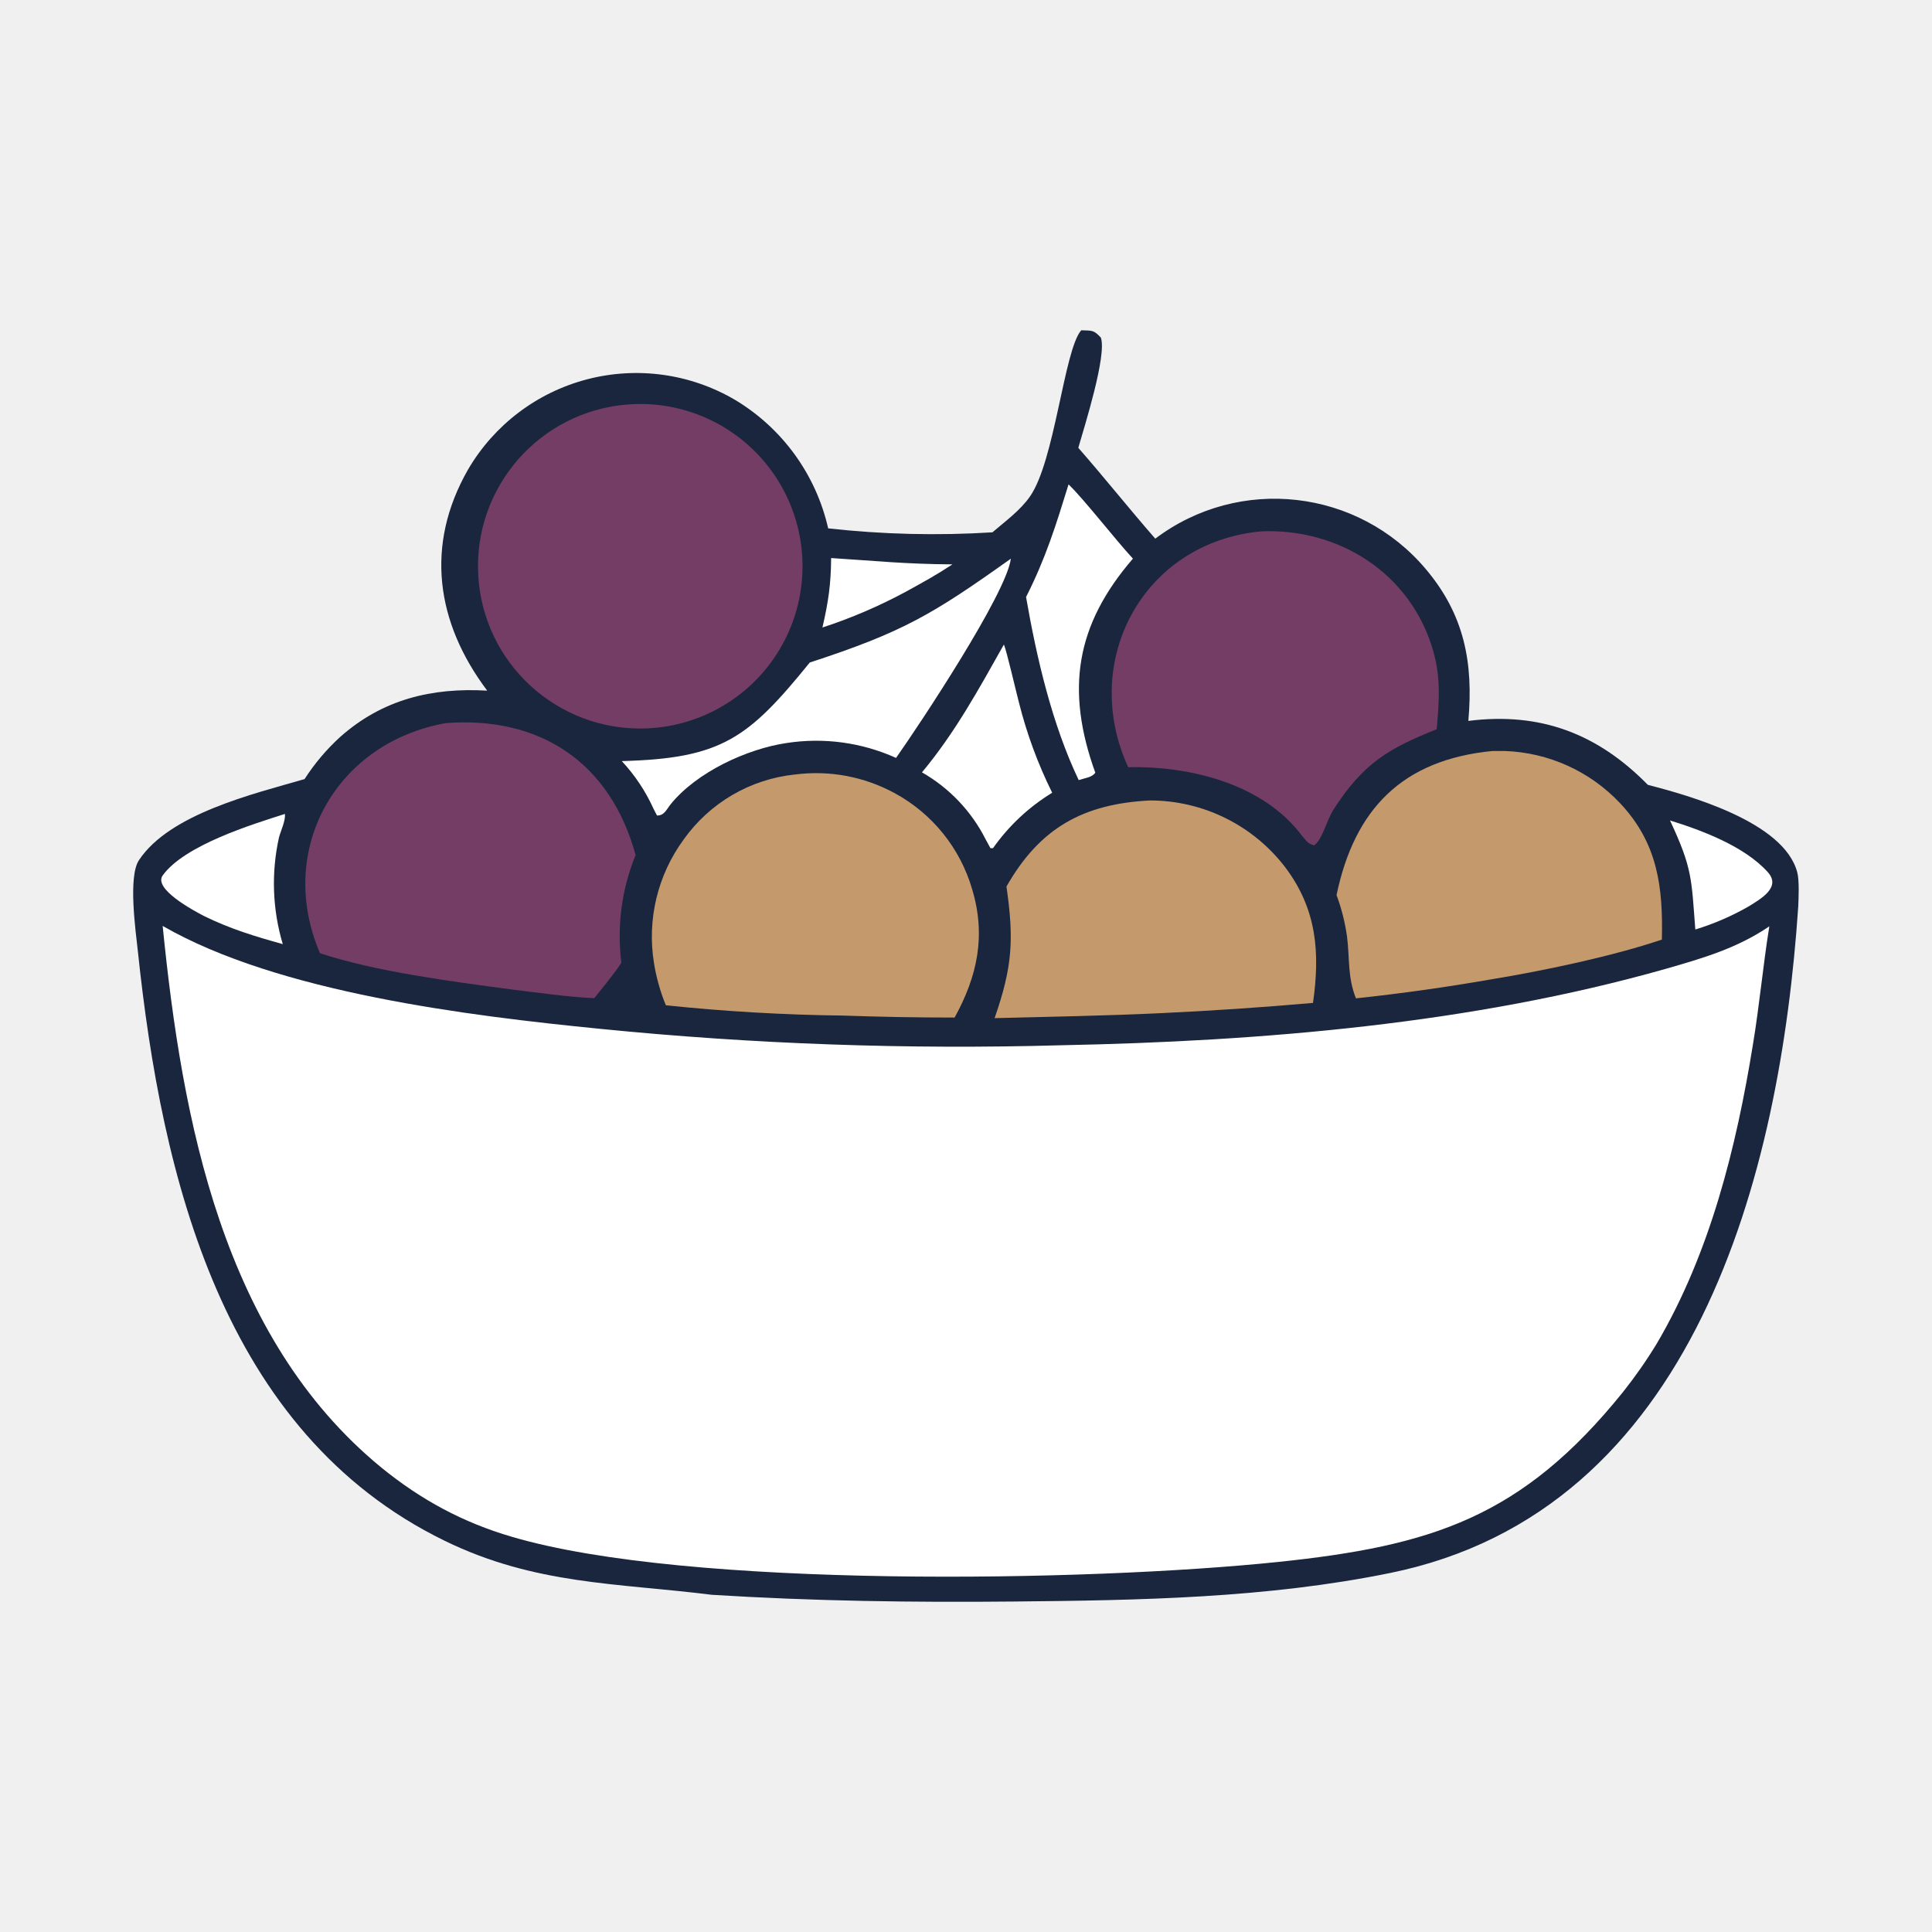
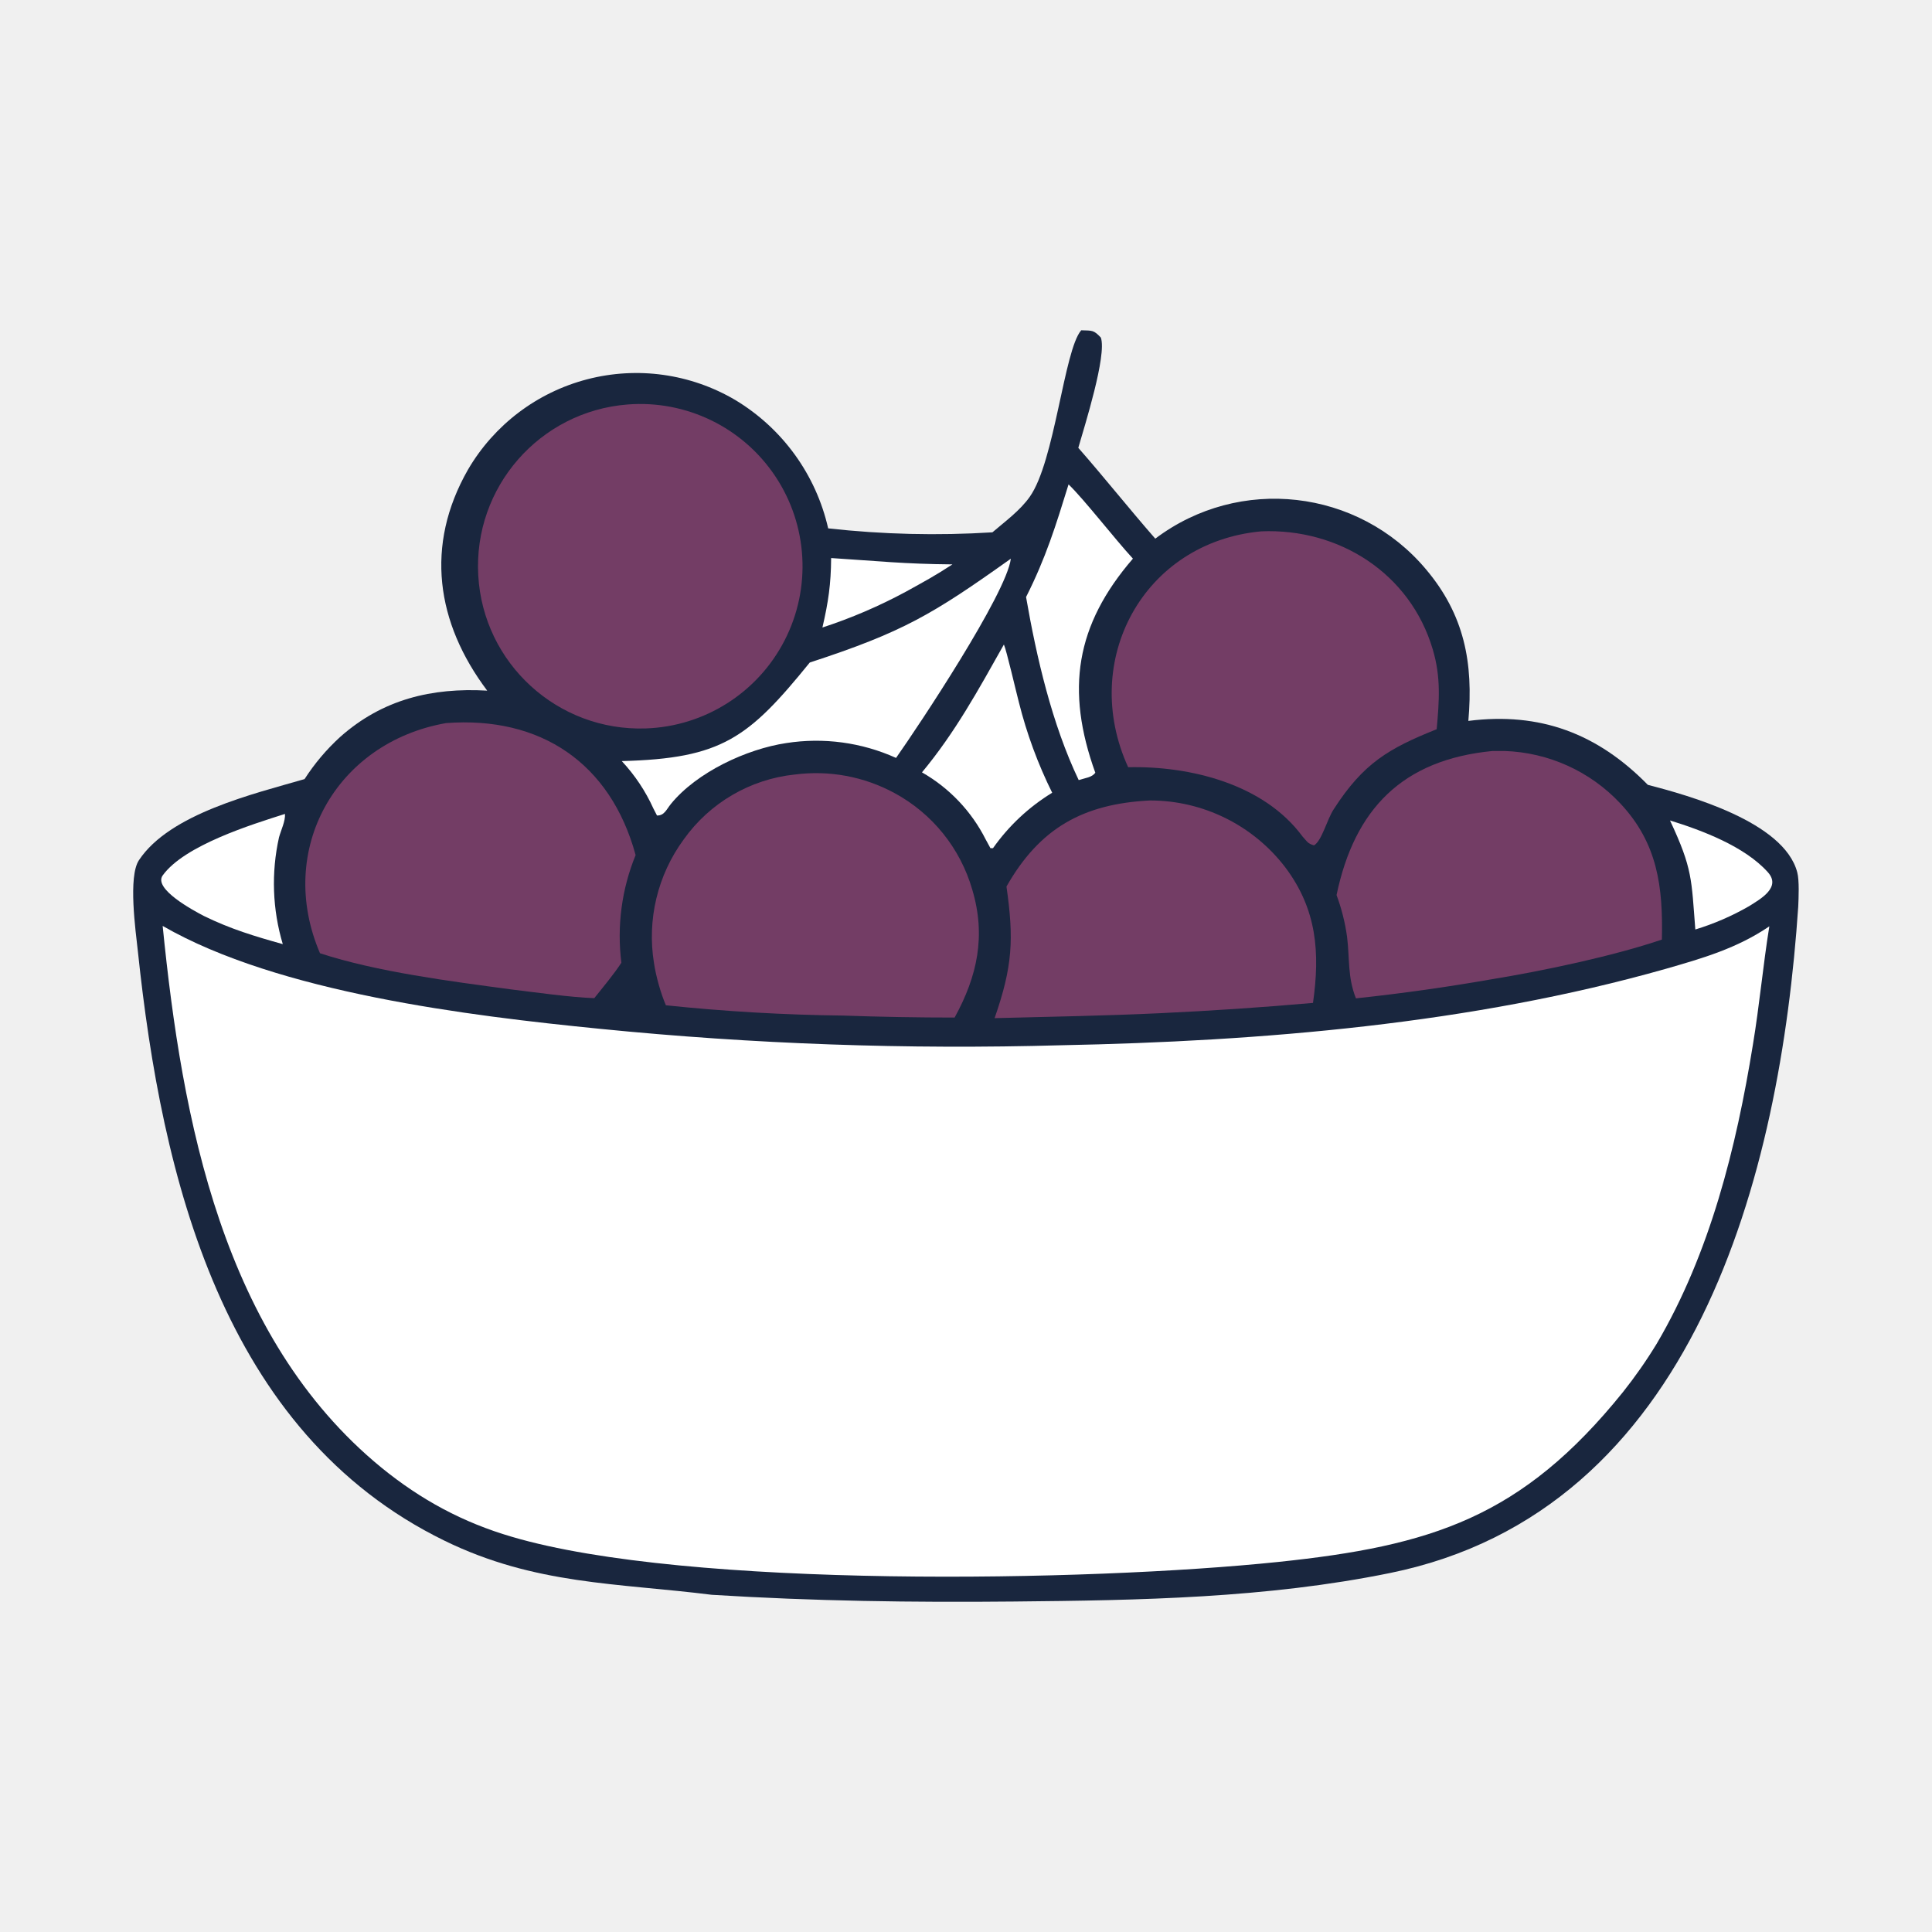
<svg xmlns="http://www.w3.org/2000/svg" width="512" height="512" viewBox="523.1 525.9 976.3 976.3">
  <path fill="#19263E" d="M1069.4 692.8c5.8.2 6.3-.2 10 3.7 3.1 8.9-8.2 44.6-11.4 55.7 12.9 14.7 25.7 30.8 38.9 45.9a100 100 0 0 1 136.8 15.5c19.4 23 24 47.3 21.4 76.6 36.3-4.6 65.3 6.4 90.7 32.3 20.4 5.3 68.8 18.6 75.5 44.2 1.1 4 .7 13 .5 17.4-9.1 135.1-52 305.3-206.3 336.7-62.3 12.7-126.3 13.8-190 14.4-51.2.5-101.3-.2-152.7-3.4-47.9-6-89.3-5-135-27.3-112.4-54.8-143-184-155-297.6-1.2-10.9-5-38 .5-46.3 15.6-23.6 58.3-33.6 83.7-41q7.6-11.8 18-21.3c21.4-19 46.3-25 74.3-23.4-25.8-34.3-31.6-73.4-9.7-111.7a98.5 98.5 0 0 1 135-35.2 102 102 0 0 1 47 64.9 479 479 0 0 0 83 2c6.3-5.4 14-11 18.9-18 12.6-17.8 17.3-74 25.9-84" />
  <path fill="#FFF" d="M605.3 993.8c58.5 33.7 154.6 45.4 221 52q116.2 11.6 233 8.3c101.2-2 207.5-10.8 305.5-38.6 18.8-5.4 36.1-10.4 52.4-21.5-3.2 19.8-5 40-8.3 59.8-8.4 52-21.7 105.4-48.6 151.1a240 240 0 0 1-17.1 24.5c-51.1 63.4-96.8 77.7-174.2 85.8-96 10-298.5 13.5-387.2-12.7-24.7-7.2-46-18.7-66-35-80.3-65.8-100.7-175.7-110.5-273.7" />
  <path fill="#733D65" d="M840.2 730.3a82 82 0 1 1 9.2 163.7 82 82 0 0 1-9.2-163.7m-91.7 161c47.7-3.6 83.1 20.1 95.8 66.7a108 108 0 0 0-7.2 54.4c-3.7 5.7-9.3 12.4-13.7 17.9-11.9-.4-30.3-3-42.6-4.5-29.8-4-67.4-8.8-96-18.2-22.4-52.2 8-106.5 63.7-116.3m412-96.9c39.3-1.6 75.2 21.2 86.6 59.6 4.2 14 3.3 26 2 40.4-24.2 9.7-37 17.1-52 40.4-3.4 5.1-6 16-10 18.3-3.3-1-3.3-1.8-5.8-4.5-19.6-26.6-56.9-35.7-88.1-35-24.6-53.7 7.5-113.7 67.3-119.2" />
-   <path fill="#C49A6C" d="M924.7 917.3a83 83 0 0 1 50.5 9.4 81 81 0 0 1 39.2 48.7c7 23.4 2.6 43.8-8.9 64.7q-28 0-56.3-1a967 967 0 0 1-89.6-5.2c-2.6-6-5-14.6-6-21.2a83 83 0 0 1 15-62.6 79 79 0 0 1 56-32.8m352.7-11.9h6.2a84 84 0 0 1 58.3 26.4c19.1 20.3 21.7 42.5 21.1 68.9-24.8 8.4-60 15.8-85.7 20q-34.2 6-68.9 9.7c-4.3-10.8-3.1-19.9-4.5-31.2a100 100 0 0 0-5.3-21c9.1-43.6 33.4-68.4 78.8-72.8m-173 25a86 86 0 0 1 68.3 33.8c16 21.3 17.6 43.1 14 68.5q-38.6 3.4-77.3 5.2c-27.6 1.3-56 1.8-83.6 2.5 9.1-26.1 9.8-39.9 6-66.5 16.8-29.6 38.8-41.8 72.5-43.5" />
+   <path fill="#733D65" d="M924.7 917.3a83 83 0 0 1 50.5 9.4 81 81 0 0 1 39.2 48.7c7 23.4 2.6 43.8-8.9 64.7q-28 0-56.3-1a967 967 0 0 1-89.6-5.2c-2.6-6-5-14.6-6-21.2a83 83 0 0 1 15-62.6 79 79 0 0 1 56-32.8m352.7-11.9h6.2a84 84 0 0 1 58.3 26.4c19.1 20.3 21.7 42.5 21.1 68.9-24.8 8.4-60 15.8-85.7 20q-34.2 6-68.9 9.7c-4.3-10.8-3.1-19.9-4.5-31.2a100 100 0 0 0-5.3-21c9.1-43.6 33.4-68.4 78.8-72.8m-173 25a86 86 0 0 1 68.3 33.8c16 21.3 17.6 43.1 14 68.5q-38.6 3.4-77.3 5.2c-27.6 1.3-56 1.8-83.6 2.5 9.1-26.1 9.8-39.9 6-66.5 16.8-29.6 38.8-41.8 72.5-43.5" />
  <path fill="#FFF" d="M1033.9 808.3c-2.3 17.8-46.3 84-58 100.6a98 98 0 0 0-55.5-7.5c-20 3-45.2 14.7-58.3 30.8-2.2 2.7-3.3 5.9-7 5.8l-1.8-3.5a89 89 0 0 0-16-24c50.6-1.3 64-11.6 95-49.8 47.1-15.4 61.9-24.2 101.5-52.4m29.3-37.6c7.8 7.5 23.2 27.4 32.5 37.5-29 33.6-34.1 66.3-19 108.2-1.8 2.4-5 2.6-8.4 3.7-13.5-28.3-21.3-62-26.6-92.5 10-19.8 15-36 21.5-57m-32.7 81c1.3 2.8 6.2 24 7.6 29.3a227 227 0 0 0 16.8 45.6 101 101 0 0 0-29.9 28h-1.3l-2.4-4.4a81 81 0 0 0-32.2-33.9c16.8-20.2 28.5-41.7 41.4-64.6m-363.3 85.6c.3 3.5-2 8.2-3 11.8a107 107 0 0 0 1.9 54c-14.3-4-26.3-7.6-39.8-14.2-5.4-2.8-25.7-13.7-20.9-20.5 11-15.3 45.2-25.8 61.8-31.1m699.9 3.3c16.2 5 37.7 13.1 49.4 26.1 7 7.7-3.7 13.6-9.4 17.2a131 131 0 0 1-27.2 11.8c-2-25.3-1.3-30.6-12.8-55.1M943.1 807.9c23.6 1.5 36.7 3 61.3 3.2-9.2 6-14.3 8.7-23.7 13.9a257 257 0 0 1-42 18c3-13 4.3-21.8 4.4-35.1" />
</svg>
